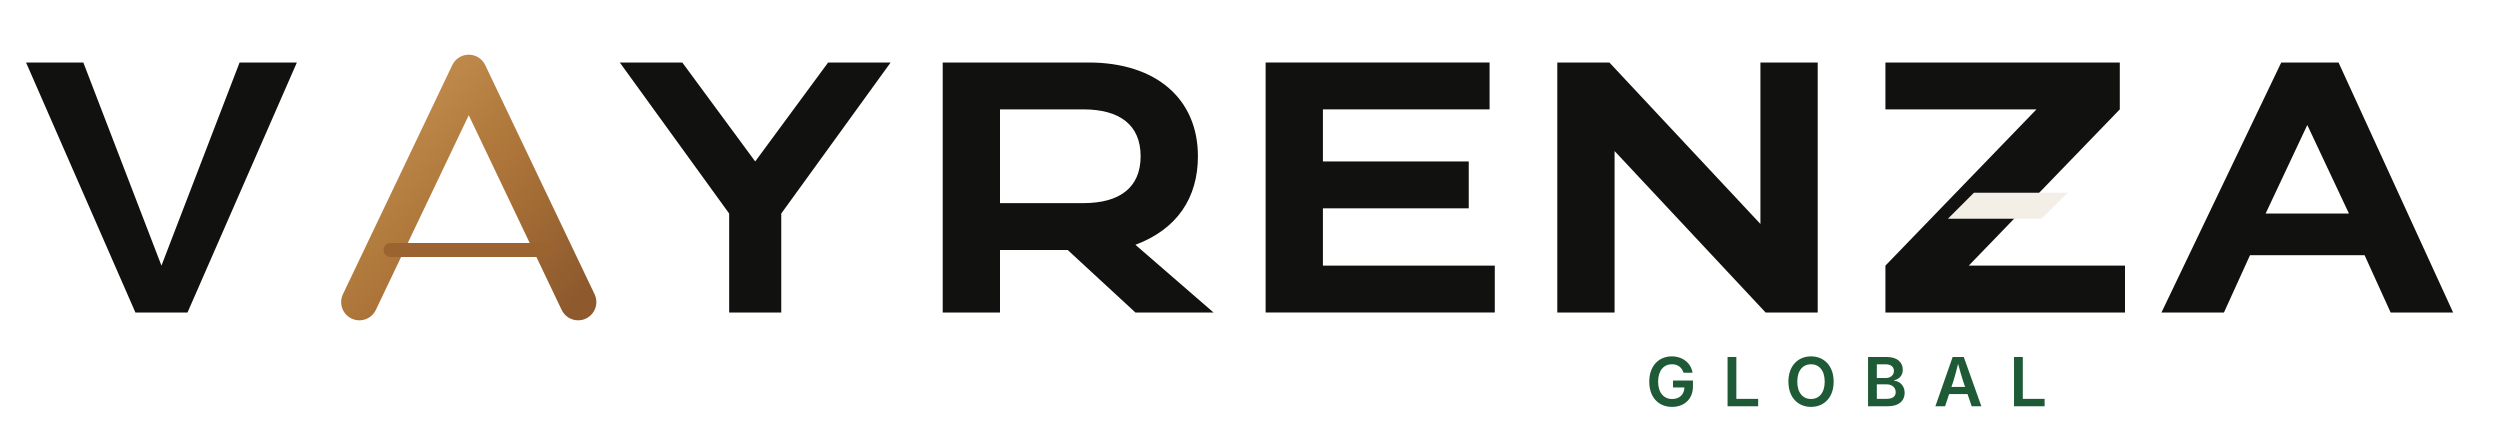
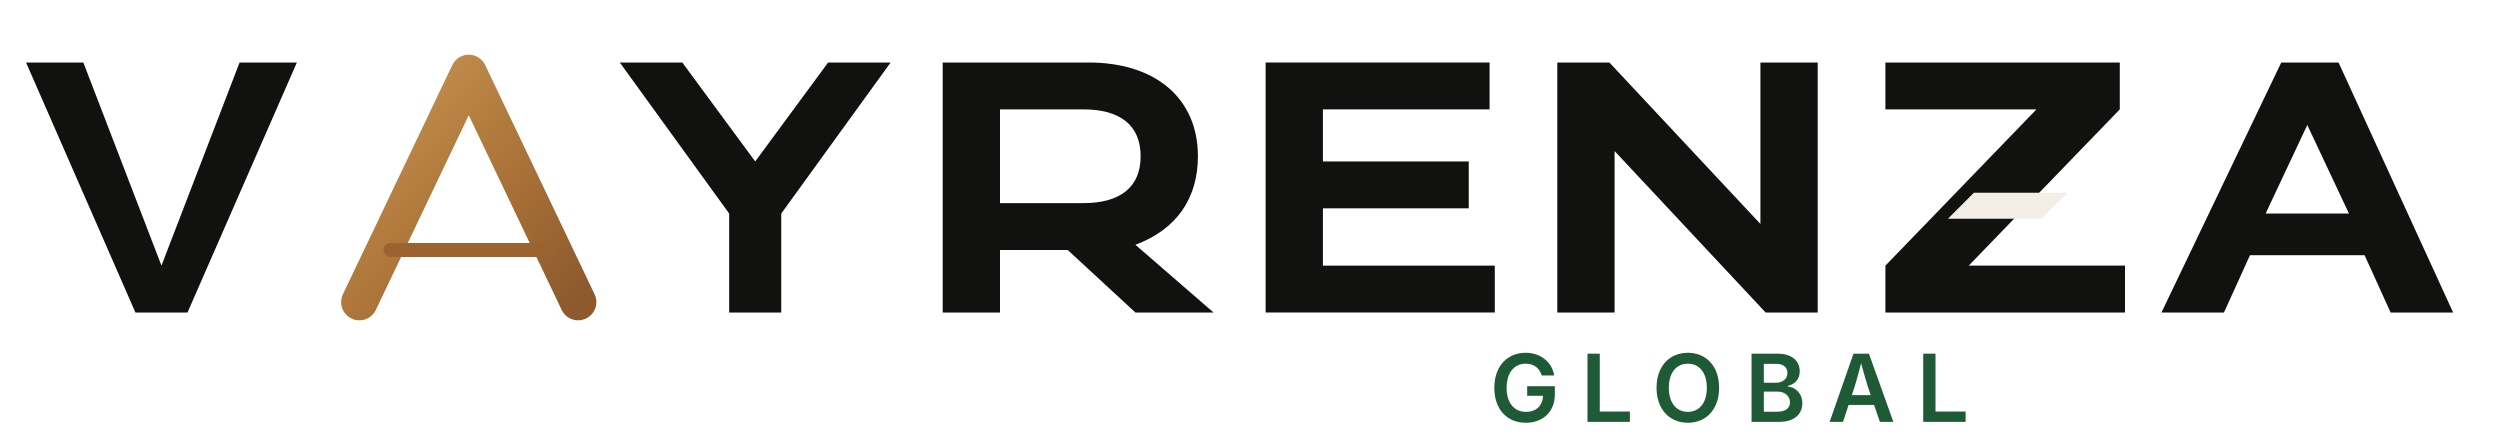
- <svg xmlns="http://www.w3.org/2000/svg" viewBox="0 0 480 82" preserveAspectRatio="xMinYMid meet" role="img" aria-labelledby="title desc">
+ <svg xmlns="http://www.w3.org/2000/svg" viewBox="0 0 480 84" preserveAspectRatio="xMinYMid meet" role="img" aria-labelledby="title desc">
  <defs>
    <linearGradient id="wood" x1="0" y1="0" x2="1" y2="1">
      <stop offset="0" stop-color="#c89554" />
      <stop offset="0.52" stop-color="#ad7539" />
      <stop offset="1" stop-color="#8d592d" />
    </linearGradient>
  </defs>
  <style>
    .mark{fill:#11110f}
    .hanger{fill:none;stroke:url(#wood);stroke-width:7;stroke-linecap:round;stroke-linejoin:round}
    .hangerbar{fill:none;stroke:#9a632f;stroke-width:2.7;stroke-linecap:round}
-     .global{font-family:Inter,Arial,sans-serif;font-size:13px;font-weight:600;letter-spacing:5px;fill:#1F5A36}
+     .global{font-family:Inter,Arial,sans-serif;font-size:18px;font-weight:600;letter-spacing:4px;fill:#1F5A36}
  </style>
  <path class="mark" d="M5 12h11l15 39 15-39h11L36 60H26L5 12Z" />
  <g aria-hidden="true" transform="translate(66 6)">
    <path class="hanger" d="M24 8 3 52M24 8l21 44" />
    <path class="hangerbar" d="M9 42h30" />
  </g>
  <path class="mark" d="M119 12h12l14 19 14-19h12l-21 29v19h-10V41l-21-29Z" />
  <path class="mark" fill-rule="evenodd" d="M181 12h28c13 0 21 7 21 18 0 8-4 14-12 17l15 13h-15l-13-12h-13v12h-11V12Zm11 9v18h16c7 0 11-3 11-9s-4-9-11-9h-16Z" />
  <path class="mark" d="M243 12h43v9h-32v10h28v9h-28v11h33v9h-44V12Z" />
  <path class="mark" d="M299 12h10l29 31V12h11v48h-10l-29-31v31h-11V12Z" />
  <path class="mark" d="M362 12h45v9l-29 30h30v9h-46v-9l29-30h-29v-9Z" />
  <path d="M379 37h18l-5 5h-18l5-5Z" fill="#F3EFE7" />
  <path class="mark" fill-rule="evenodd" d="M438 12h11l22 48h-12l-5-11h-22l-5 11h-12l23-48Zm5 12-8 17h16l-8-17Z" />
-   <text class="global" x="316" y="78">GLOBAL</text>
+   <text class="global" x="286" y="81">GLOBAL</text>
</svg>
